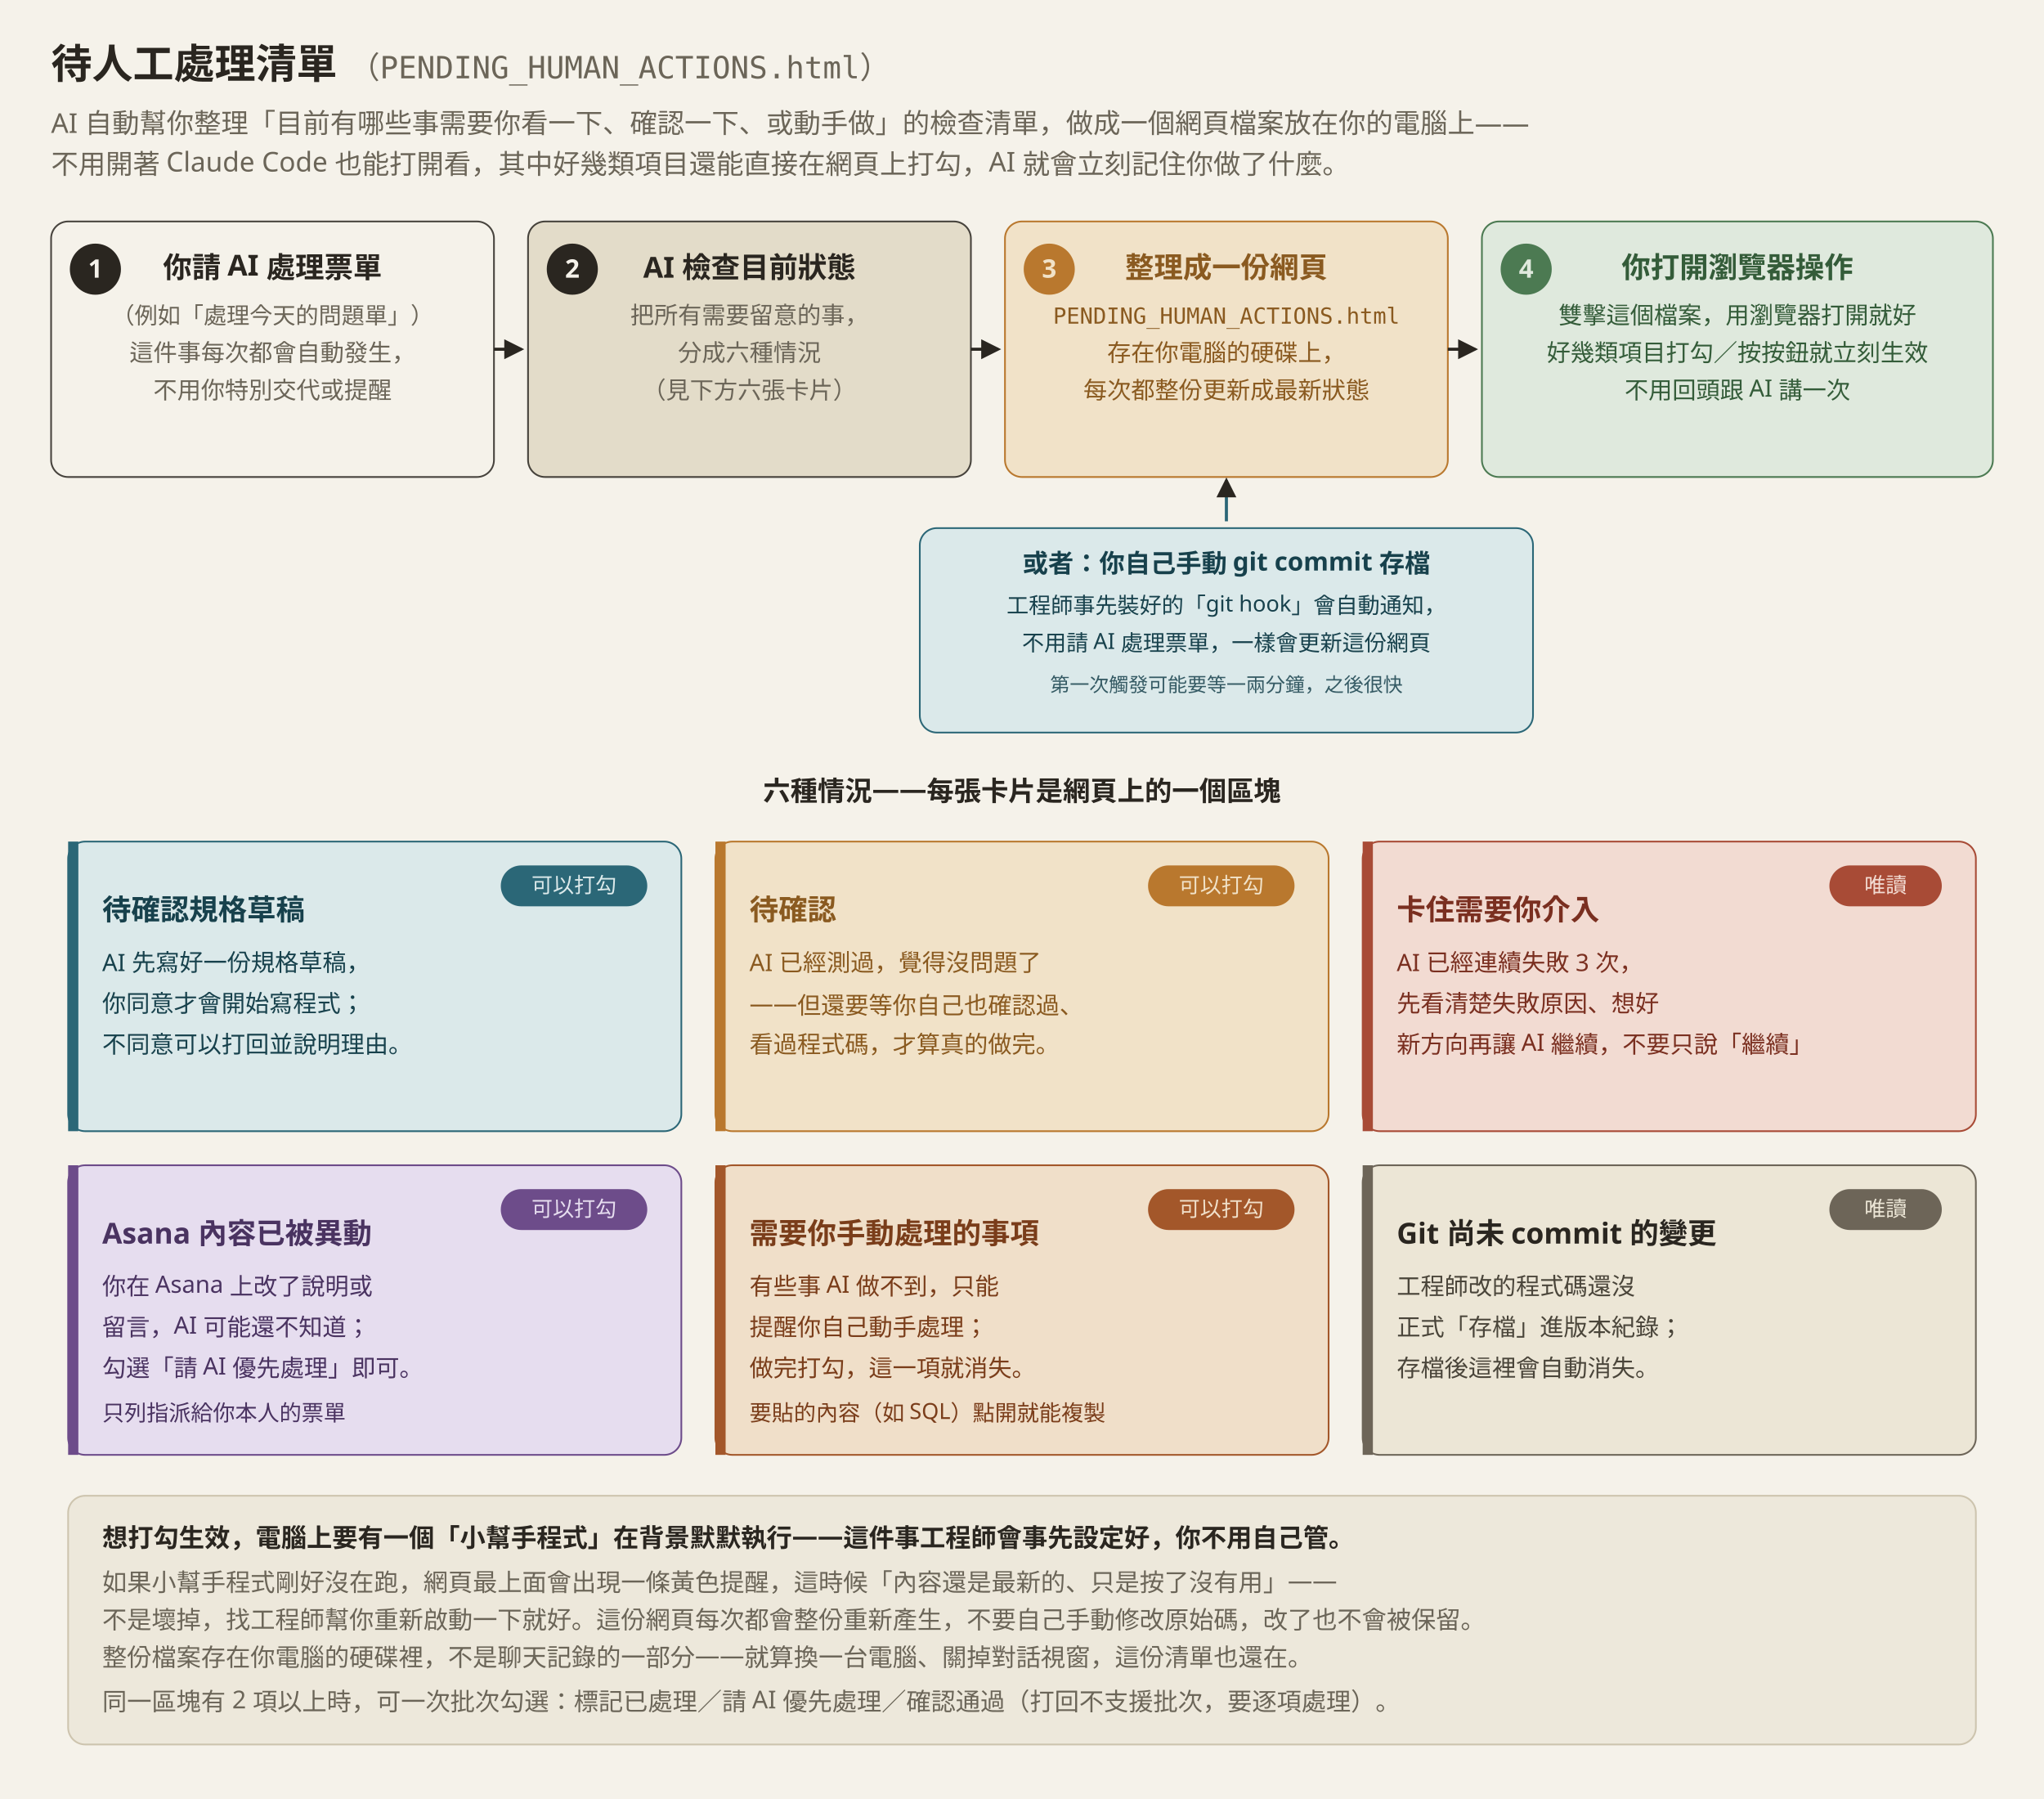
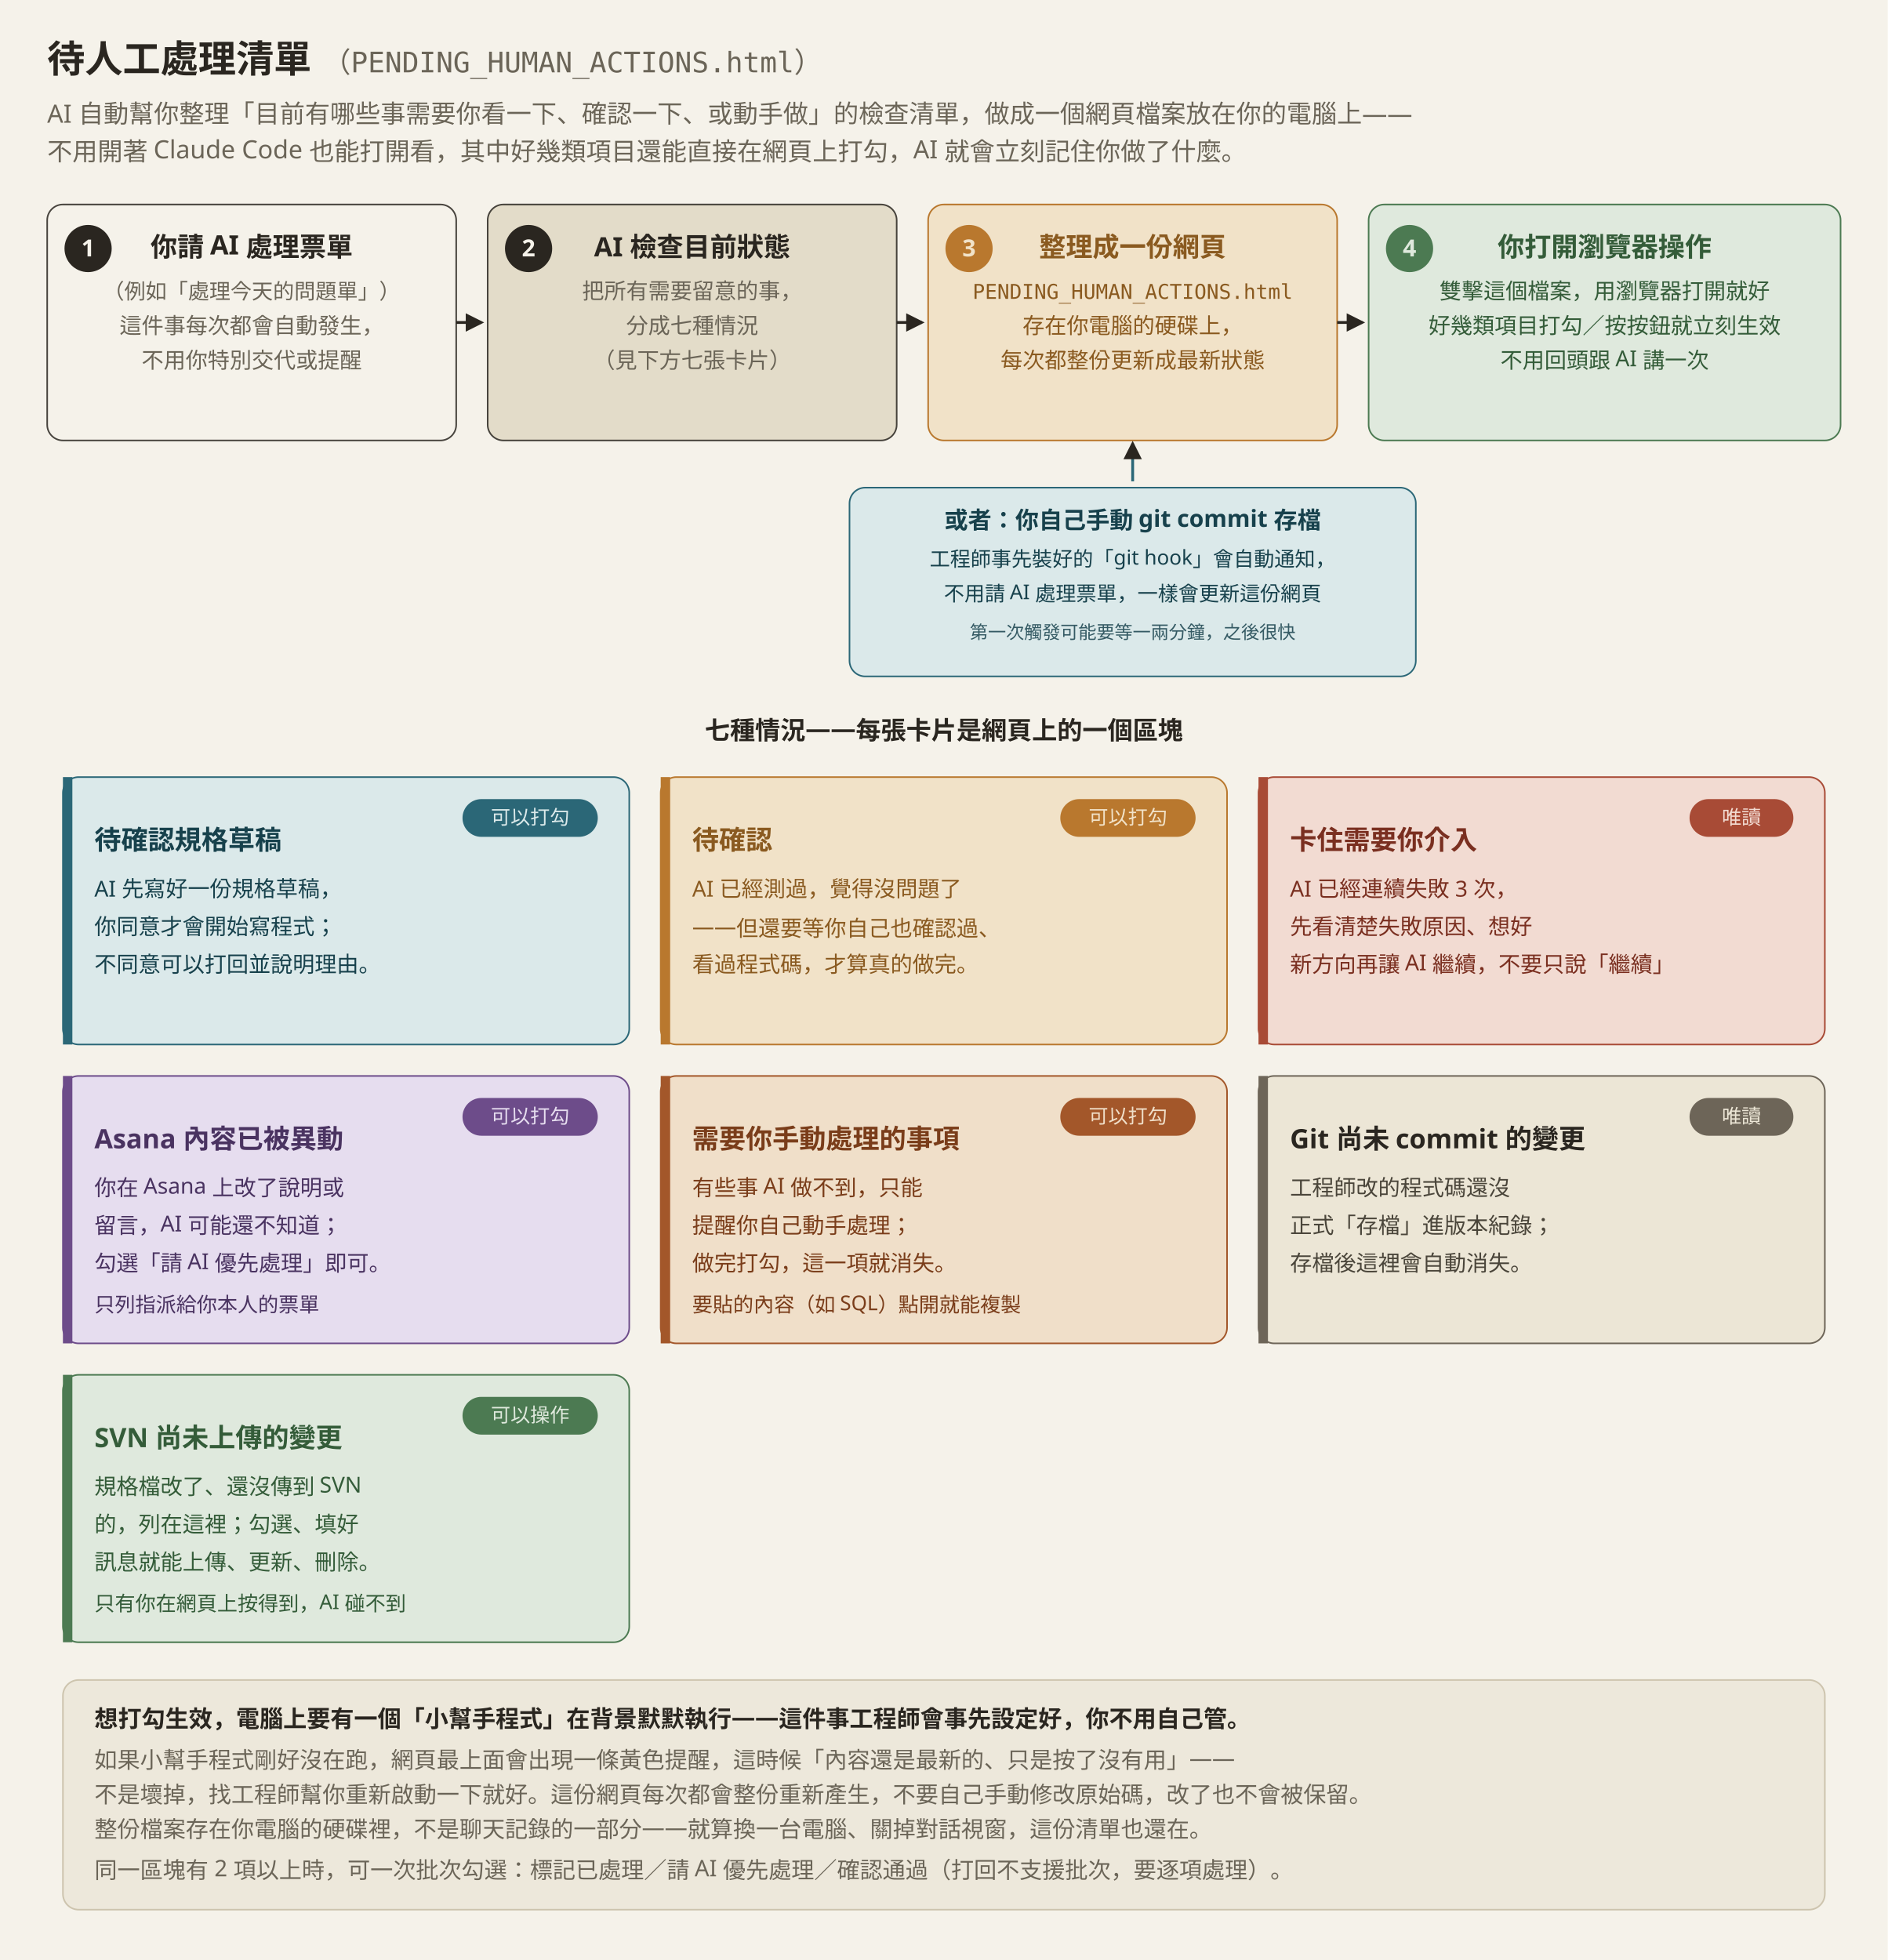
- <svg xmlns="http://www.w3.org/2000/svg" viewBox="0 0 1200 1056" role="img" aria-label="待人工處理清單 PENDING_HUMAN_ACTIONS.html 說明圖：這是一份 AI 自動幫你整理「目前有哪些事需要你看一下、確認一下、或動手做」的檢查清單，存成一個網頁檔案放在你的電腦上，不用開著 Claude Code 也能打開看，部分項目還能直接在網頁上打勾生效。流程：你請 AI 處理票單時，AI 會自動檢查目前狀態，把需要你注意的事分成六種情況，整理成這份網頁，你打開瀏覽器就能操作；另一個觸發方式是你自己手動 git commit 存檔，工程師事先裝好的 git hook 會自動通知，不用請 AI 處理票單也會把這份網頁更新成最新狀態，只是第一次觸發可能要等一兩分鐘，之後每次都很快。六種情況：待確認規格草稿（AI寫好需求規格草稿等你同意或退回，可打勾，只有少數專案會用到）、待確認（AI測過覺得沒問題但還要你自己也確認過才算真的做完，可打勾）、卡住需要你介入（AI試了很多次都沒成功需要你直接告訴AI怎麼做，唯讀）、Asana內容已被異動（你在Asana上改了說明或留言AI可能還不知道，只列指派給你本人的票單，可以勾選請AI優先處理，不會馬上執行但不會忘記）、需要你手動處理的事項（有些事AI做不到只能提醒你自己做，要貼上執行的內容如SQL會收在這項底下，點開可複製，做完打勾這項就消失，可打勾）、Git尚未commit的變更（工程師改的程式碼還沒正式存檔提醒你請工程師存檔，唯讀）。要打勾生效，電腦上要有一個小幫手程式在背景執行，工程師會事先設定好；沒開的話網頁上方會出現提醒，內容仍然是最新的，只是按了沒有用。">
+ <svg xmlns="http://www.w3.org/2000/svg" viewBox="0 0 1200 1246" role="img" aria-label="待人工處理清單 PENDING_HUMAN_ACTIONS.html 說明圖：這是一份 AI 自動幫你整理「目前有哪些事需要你看一下、確認一下、或動手做」的檢查清單，存成一個網頁檔案放在你的電腦上，不用開著 Claude Code 也能打開看，部分項目還能直接在網頁上打勾生效。流程：你請 AI 處理票單時，AI 會自動檢查目前狀態，把需要你注意的事分成七種情況，整理成這份網頁，你打開瀏覽器就能操作；另一個觸發方式是你自己手動 git commit 存檔，工程師事先裝好的 git hook 會自動通知，不用請 AI 處理票單也會把這份網頁更新成最新狀態，只是第一次觸發可能要等一兩分鐘，之後每次都很快。七種情況：待確認規格草稿（AI寫好需求規格草稿等你同意或退回，可打勾，只有少數專案會用到）、待確認（AI測過覺得沒問題但還要你自己也確認過才算真的做完，可打勾）、卡住需要你介入（AI試了很多次都沒成功需要你直接告訴AI怎麼做，唯讀）、Asana內容已被異動（你在Asana上改了說明或留言AI可能還不知道，只列指派給你本人的票單，可以勾選請AI優先處理，不會馬上執行但不會忘記）、需要你手動處理的事項（有些事AI做不到只能提醒你自己做，要貼上執行的內容如SQL會收在這項底下，點開可複製，做完打勾這項就消失，可打勾）、Git尚未commit的變更（工程師改的程式碼還沒正式存檔提醒你請工程師存檔，唯讀）、SVN尚未上傳的變更（規格檔改了還沒傳到SVN遠端，勾選並填寫訊息就能上傳、更新、刪除，只有你在網頁上按得到、AI碰不到，可操作）。要打勾生效，電腦上要有一個小幫手程式在背景執行，工程師會事先設定好；沒開的話網頁上方會出現提醒，內容仍然是最新的，只是按了沒有用。">
  <defs>
    <marker id="paArrow" viewBox="0 0 10 10" refX="8.5" refY="5" markerWidth="6.5" markerHeight="6.5" orient="auto-start-reverse">
      <path d="M0,0 L10,5 L0,10 z" fill="#2a2620" />
    </marker>
  </defs>
-   <rect x="0" y="0" width="1200" height="1056" fill="#f5f2ea" />
+   <rect x="0" y="0" width="1200" height="1246" fill="#f5f2ea" />
  <g font-family="'Noto Sans TC',sans-serif">
    <text x="30" y="46" font-size="24" font-weight="700" fill="#2a2620">待人工處理清單</text>
    <text x="205" y="46" font-family="'IBM Plex Mono',monospace" font-size="18" fill="#6b6558">（PENDING_HUMAN_ACTIONS.html）</text>
    <text x="30" y="78" font-size="16" fill="#6b6558">AI 自動幫你整理「目前有哪些事需要你看一下、確認一下、或動手做」的檢查清單，做成一個網頁檔案放在你的電腦上——</text>
    <text x="30" y="102" font-size="16" fill="#6b6558">不用開著 Claude Code 也能打開看，其中好幾類項目還能直接在網頁上打勾，AI 就會立刻記住你做了什麼。</text>
  </g>
  <g font-family="'Noto Sans TC',sans-serif">
    <rect x="30" y="130" width="260" height="150" rx="10" fill="none" stroke="#2a2620" stroke-opacity="0.85" />
    <circle cx="56" cy="158" r="15" fill="#2a2620" />
    <text x="56" y="163" text-anchor="middle" font-weight="700" font-size="15" fill="#f5f2ea">1</text>
    <text x="160" y="163" text-anchor="middle" font-size="17" font-weight="700" fill="#2a2620">你請 AI 處理票單</text>
    <text x="160" y="190" text-anchor="middle" font-size="13.5" fill="#6b6558">（例如「處理今天的問題單」）</text>
    <text x="160" y="212" text-anchor="middle" font-size="14" fill="#6b6558">這件事每次都會自動發生，</text>
    <text x="160" y="234" text-anchor="middle" font-size="14" fill="#6b6558">不用你特別交代或提醒</text>
    <rect x="310" y="130" width="260" height="150" rx="10" fill="#e3dcc9" stroke="#2a2620" stroke-opacity="0.85" />
    <circle cx="336" cy="158" r="15" fill="#2a2620" />
    <text x="336" y="163" text-anchor="middle" font-weight="700" font-size="15" fill="#f5f2ea">2</text>
    <text x="440" y="163" text-anchor="middle" font-size="17" font-weight="700" fill="#2a2620">AI 檢查目前狀態</text>
    <text x="440" y="190" text-anchor="middle" font-size="14" fill="#6b6558">把所有需要留意的事，</text>
-     <text x="440" y="212" text-anchor="middle" font-size="14" fill="#6b6558">分成六種情況</text>
-     <text x="440" y="234" text-anchor="middle" font-size="14" fill="#6b6558">（見下方六張卡片）</text>
+     <text x="440" y="212" text-anchor="middle" font-size="14" fill="#6b6558">分成七種情況</text>
+     <text x="440" y="234" text-anchor="middle" font-size="14" fill="#6b6558">（見下方七張卡片）</text>
    <rect x="590" y="130" width="260" height="150" rx="10" fill="#f1e2c8" stroke="#b9782e" />
    <circle cx="616" cy="158" r="15" fill="#b9782e" />
    <text x="616" y="163" text-anchor="middle" font-weight="700" font-size="15" fill="#f1e2c8">3</text>
    <text x="720" y="163" text-anchor="middle" font-size="17" font-weight="700" fill="#8a5a20">整理成一份網頁</text>
    <text x="720" y="190" text-anchor="middle" font-family="'IBM Plex Mono',monospace" font-size="13" fill="#8a5a20">PENDING_HUMAN_ACTIONS.html</text>
    <text x="720" y="212" text-anchor="middle" font-size="14" fill="#8a5a20">存在你電腦的硬碟上，</text>
    <text x="720" y="234" text-anchor="middle" font-size="14" fill="#8a5a20">每次都整份更新成最新狀態</text>
    <rect x="870" y="130" width="300" height="150" rx="10" fill="#dfe9dd" stroke="#4c7a52" />
    <circle cx="896" cy="158" r="15" fill="#4c7a52" />
    <text x="896" y="163" text-anchor="middle" font-weight="700" font-size="15" fill="#dfe9dd">4</text>
    <text x="1020" y="163" text-anchor="middle" font-size="17" font-weight="700" fill="#345c39">你打開瀏覽器操作</text>
    <text x="1020" y="190" text-anchor="middle" font-size="14" fill="#345c39">雙擊這個檔案，用瀏覽器打開就好</text>
    <text x="1020" y="212" text-anchor="middle" font-size="14" fill="#345c39">好幾類項目打勾／按按鈕就立刻生效</text>
    <text x="1020" y="234" text-anchor="middle" font-size="14" fill="#345c39">不用回頭跟 AI 講一次</text>
  </g>
  <line x1="290" y1="205" x2="306" y2="205" stroke="#2a2620" stroke-width="1.8" marker-end="url(#paArrow)" />
  <line x1="570" y1="205" x2="586" y2="205" stroke="#2a2620" stroke-width="1.8" marker-end="url(#paArrow)" />
  <line x1="850" y1="205" x2="866" y2="205" stroke="#2a2620" stroke-width="1.8" marker-end="url(#paArrow)" />
  <line x1="720" y1="306" x2="720" y2="282" stroke="#2b6777" stroke-width="1.8" marker-end="url(#paArrow)" />
  <g font-family="'Noto Sans TC',sans-serif">
    <rect x="540" y="310" width="360" height="120" rx="10" fill="#dbe9ea" stroke="#2b6777" />
    <text x="720" y="336" text-anchor="middle" font-size="15" font-weight="700" fill="#17414c">或者：你自己手動 git commit 存檔</text>
    <text x="720" y="360" text-anchor="middle" font-size="13" fill="#17414c">工程師事先裝好的「git hook」會自動通知，</text>
    <text x="720" y="382" text-anchor="middle" font-size="13" fill="#17414c">不用請 AI 處理票單，一樣會更新這份網頁</text>
    <text x="720" y="406" text-anchor="middle" font-size="11.5" fill="#17414c" opacity="0.85">第一次觸發可能要等一兩分鐘，之後很快</text>
  </g>
-   <text x="600" y="470" text-anchor="middle" font-family="'Noto Sans TC',sans-serif" font-size="16" font-weight="700" fill="#2a2620">六種情況——每張卡片是網頁上的一個區塊</text>
+   <text x="600" y="470" text-anchor="middle" font-family="'Noto Sans TC',sans-serif" font-size="16" font-weight="700" fill="#2a2620">七種情況——每張卡片是網頁上的一個區塊</text>
  <g font-family="'Noto Sans TC',sans-serif">
    <rect x="40" y="494" width="360" height="170" rx="10" fill="#dbe9ea" stroke="#2b6777" />
    <rect x="40" y="494" width="6" height="170" fill="#2b6777" />
    <rect x="294" y="508" width="86" height="24" rx="12" fill="#2b6777" />
    <text x="337" y="524" text-anchor="middle" font-size="12.5" fill="#dbe9ea">可以打勾</text>
    <text x="60" y="540" font-size="17" font-weight="700" fill="#17414c">待確認規格草稿</text>
    <text x="60" y="570" font-size="14" fill="#17414c">AI 先寫好一份規格草稿，</text>
    <text x="60" y="594" font-size="14" fill="#17414c">你同意才會開始寫程式；</text>
    <text x="60" y="618" font-size="14" fill="#17414c">不同意可以打回並說明理由。</text>
    <rect x="420" y="494" width="360" height="170" rx="10" fill="#f1e2c8" stroke="#b9782e" />
    <rect x="420" y="494" width="6" height="170" fill="#b9782e" />
    <rect x="674" y="508" width="86" height="24" rx="12" fill="#b9782e" />
    <text x="717" y="524" text-anchor="middle" font-size="12.5" fill="#f1e2c8">可以打勾</text>
    <text x="440" y="540" font-size="17" font-weight="700" fill="#8a5a20">待確認</text>
    <text x="440" y="570" font-size="14" fill="#8a5a20">AI 已經測過，覺得沒問題了</text>
    <text x="440" y="594" font-size="14" fill="#8a5a20">——但還要等你自己也確認過、</text>
    <text x="440" y="618" font-size="14" fill="#8a5a20">看過程式碼，才算真的做完。</text>
    <rect x="800" y="494" width="360" height="170" rx="10" fill="#f2dbd2" stroke="#a84b36" />
    <rect x="800" y="494" width="6" height="170" fill="#a84b36" />
    <rect x="1074" y="508" width="66" height="24" rx="12" fill="#a84b36" />
    <text x="1107" y="524" text-anchor="middle" font-size="12.5" fill="#f2dbd2">唯讀</text>
    <text x="820" y="540" font-size="17" font-weight="700" fill="#7a2f20">卡住需要你介入</text>
    <text x="820" y="570" font-size="14" fill="#7a2f20">AI 已經連續失敗 3 次，</text>
    <text x="820" y="594" font-size="14" fill="#7a2f20">先看清楚失敗原因、想好</text>
    <text x="820" y="618" font-size="14" fill="#7a2f20">新方向再讓 AI 繼續，不要只說「繼續」</text>
    <rect x="40" y="684" width="360" height="170" rx="10" fill="#e6ddef" stroke="#6d4c8a" />
    <rect x="40" y="684" width="6" height="170" fill="#6d4c8a" />
    <rect x="294" y="698" width="86" height="24" rx="12" fill="#6d4c8a" />
    <text x="337" y="714" text-anchor="middle" font-size="12.5" fill="#e6ddef">可以打勾</text>
    <text x="60" y="730" font-size="17" font-weight="700" fill="#4a3361">Asana 內容已被異動</text>
    <text x="60" y="760" font-size="14" fill="#4a3361">你在 Asana 上改了說明或</text>
    <text x="60" y="784" font-size="14" fill="#4a3361">留言，AI 可能還不知道；</text>
    <text x="60" y="808" font-size="14" fill="#4a3361">勾選「請 AI 優先處理」即可。</text>
    <text x="60" y="834" font-size="13" fill="#4a3361">只列指派給你本人的票單</text>
    <rect x="420" y="684" width="360" height="170" rx="10" fill="#f0dfc9" stroke="#a3572a" />
    <rect x="420" y="684" width="6" height="170" fill="#a3572a" />
    <rect x="674" y="698" width="86" height="24" rx="12" fill="#a3572a" />
    <text x="717" y="714" text-anchor="middle" font-size="12.5" fill="#f0dfc9">可以打勾</text>
    <text x="440" y="730" font-size="17" font-weight="700" fill="#7a3d1a">需要你手動處理的事項</text>
    <text x="440" y="760" font-size="14" fill="#7a3d1a">有些事 AI 做不到，只能</text>
    <text x="440" y="784" font-size="14" fill="#7a3d1a">提醒你自己動手處理；</text>
    <text x="440" y="808" font-size="14" fill="#7a3d1a">做完打勾，這一項就消失。</text>
    <text x="440" y="834" font-size="13" fill="#7a3d1a">要貼的內容（如 SQL）點開就能複製</text>
    <rect x="800" y="684" width="360" height="170" rx="10" fill="#ece6d6" stroke="#6d6558" />
    <rect x="800" y="684" width="6" height="170" fill="#6d6558" />
    <rect x="1074" y="698" width="66" height="24" rx="12" fill="#6d6558" />
    <text x="1107" y="714" text-anchor="middle" font-size="12.5" fill="#ece6d6">唯讀</text>
    <text x="820" y="730" font-size="17" font-weight="700" fill="#2a2620">Git 尚未 commit 的變更</text>
    <text x="820" y="760" font-size="14" fill="#4a453a">工程師改的程式碼還沒</text>
    <text x="820" y="784" font-size="14" fill="#4a453a">正式「存檔」進版本紀錄；</text>
    <text x="820" y="808" font-size="14" fill="#4a453a">存檔後這裡會自動消失。</text>
+     <rect x="40" y="874" width="360" height="170" rx="10" fill="#dfe9dd" stroke="#4c7a52" />
+     <rect x="40" y="874" width="6" height="170" fill="#4c7a52" />
+     <rect x="294" y="888" width="86" height="24" rx="12" fill="#4c7a52" />
+     <text x="337" y="904" text-anchor="middle" font-size="12.5" fill="#dfe9dd">可以操作</text>
+     <text x="60" y="920" font-size="17" font-weight="700" fill="#345c39">SVN 尚未上傳的變更</text>
+     <text x="60" y="950" font-size="14" fill="#345c39">規格檔改了、還沒傳到 SVN</text>
+     <text x="60" y="974" font-size="14" fill="#345c39">的，列在這裡；勾選、填好</text>
+     <text x="60" y="998" font-size="14" fill="#345c39">訊息就能上傳、更新、刪除。</text>
+     <text x="60" y="1024" font-size="13" fill="#345c39">只有你在網頁上按得到，AI 碰不到</text>
  </g>
-   <rect x="40" y="878" width="1120" height="146" rx="10" fill="#ede8db" stroke="#cdc4ae" />
+   <rect x="40" y="1068" width="1120" height="146" rx="10" fill="#ede8db" stroke="#cdc4ae" />
  <g font-family="'Noto Sans TC',sans-serif">
-     <text x="60" y="908" font-size="15" font-weight="700" fill="#2a2620">想打勾生效，電腦上要有一個「小幫手程式」在背景默默執行——這件事工程師會事先設定好，你不用自己管。</text>
-     <text x="60" y="934" font-size="14.5" fill="#6b6558">如果小幫手程式剛好沒在跑，網頁最上面會出現一條黃色提醒，這時候「內容還是最新的、只是按了沒有用」——</text>
-     <text x="60" y="956" font-size="14.5" fill="#6b6558">不是壞掉，找工程師幫你重新啟動一下就好。這份網頁每次都會整份重新產生，不要自己手動修改原始碼，改了也不會被保留。</text>
-     <text x="60" y="978" font-size="14.5" fill="#6b6558">整份檔案存在你電腦的硬碟裡，不是聊天記錄的一部分——就算換一台電腦、關掉對話視窗，這份清單也還在。</text>
-     <text x="60" y="1004" font-size="14.5" fill="#6b6558">同一區塊有 2 項以上時，可一次批次勾選：標記已處理／請 AI 優先處理／確認通過（打回不支援批次，要逐項處理）。</text>
+     <text x="60" y="1098" font-size="15" font-weight="700" fill="#2a2620">想打勾生效，電腦上要有一個「小幫手程式」在背景默默執行——這件事工程師會事先設定好，你不用自己管。</text>
+     <text x="60" y="1124" font-size="14.5" fill="#6b6558">如果小幫手程式剛好沒在跑，網頁最上面會出現一條黃色提醒，這時候「內容還是最新的、只是按了沒有用」——</text>
+     <text x="60" y="1146" font-size="14.5" fill="#6b6558">不是壞掉，找工程師幫你重新啟動一下就好。這份網頁每次都會整份重新產生，不要自己手動修改原始碼，改了也不會被保留。</text>
+     <text x="60" y="1168" font-size="14.5" fill="#6b6558">整份檔案存在你電腦的硬碟裡，不是聊天記錄的一部分——就算換一台電腦、關掉對話視窗，這份清單也還在。</text>
+     <text x="60" y="1194" font-size="14.5" fill="#6b6558">同一區塊有 2 項以上時，可一次批次勾選：標記已處理／請 AI 優先處理／確認通過（打回不支援批次，要逐項處理）。</text>
  </g>
</svg>
